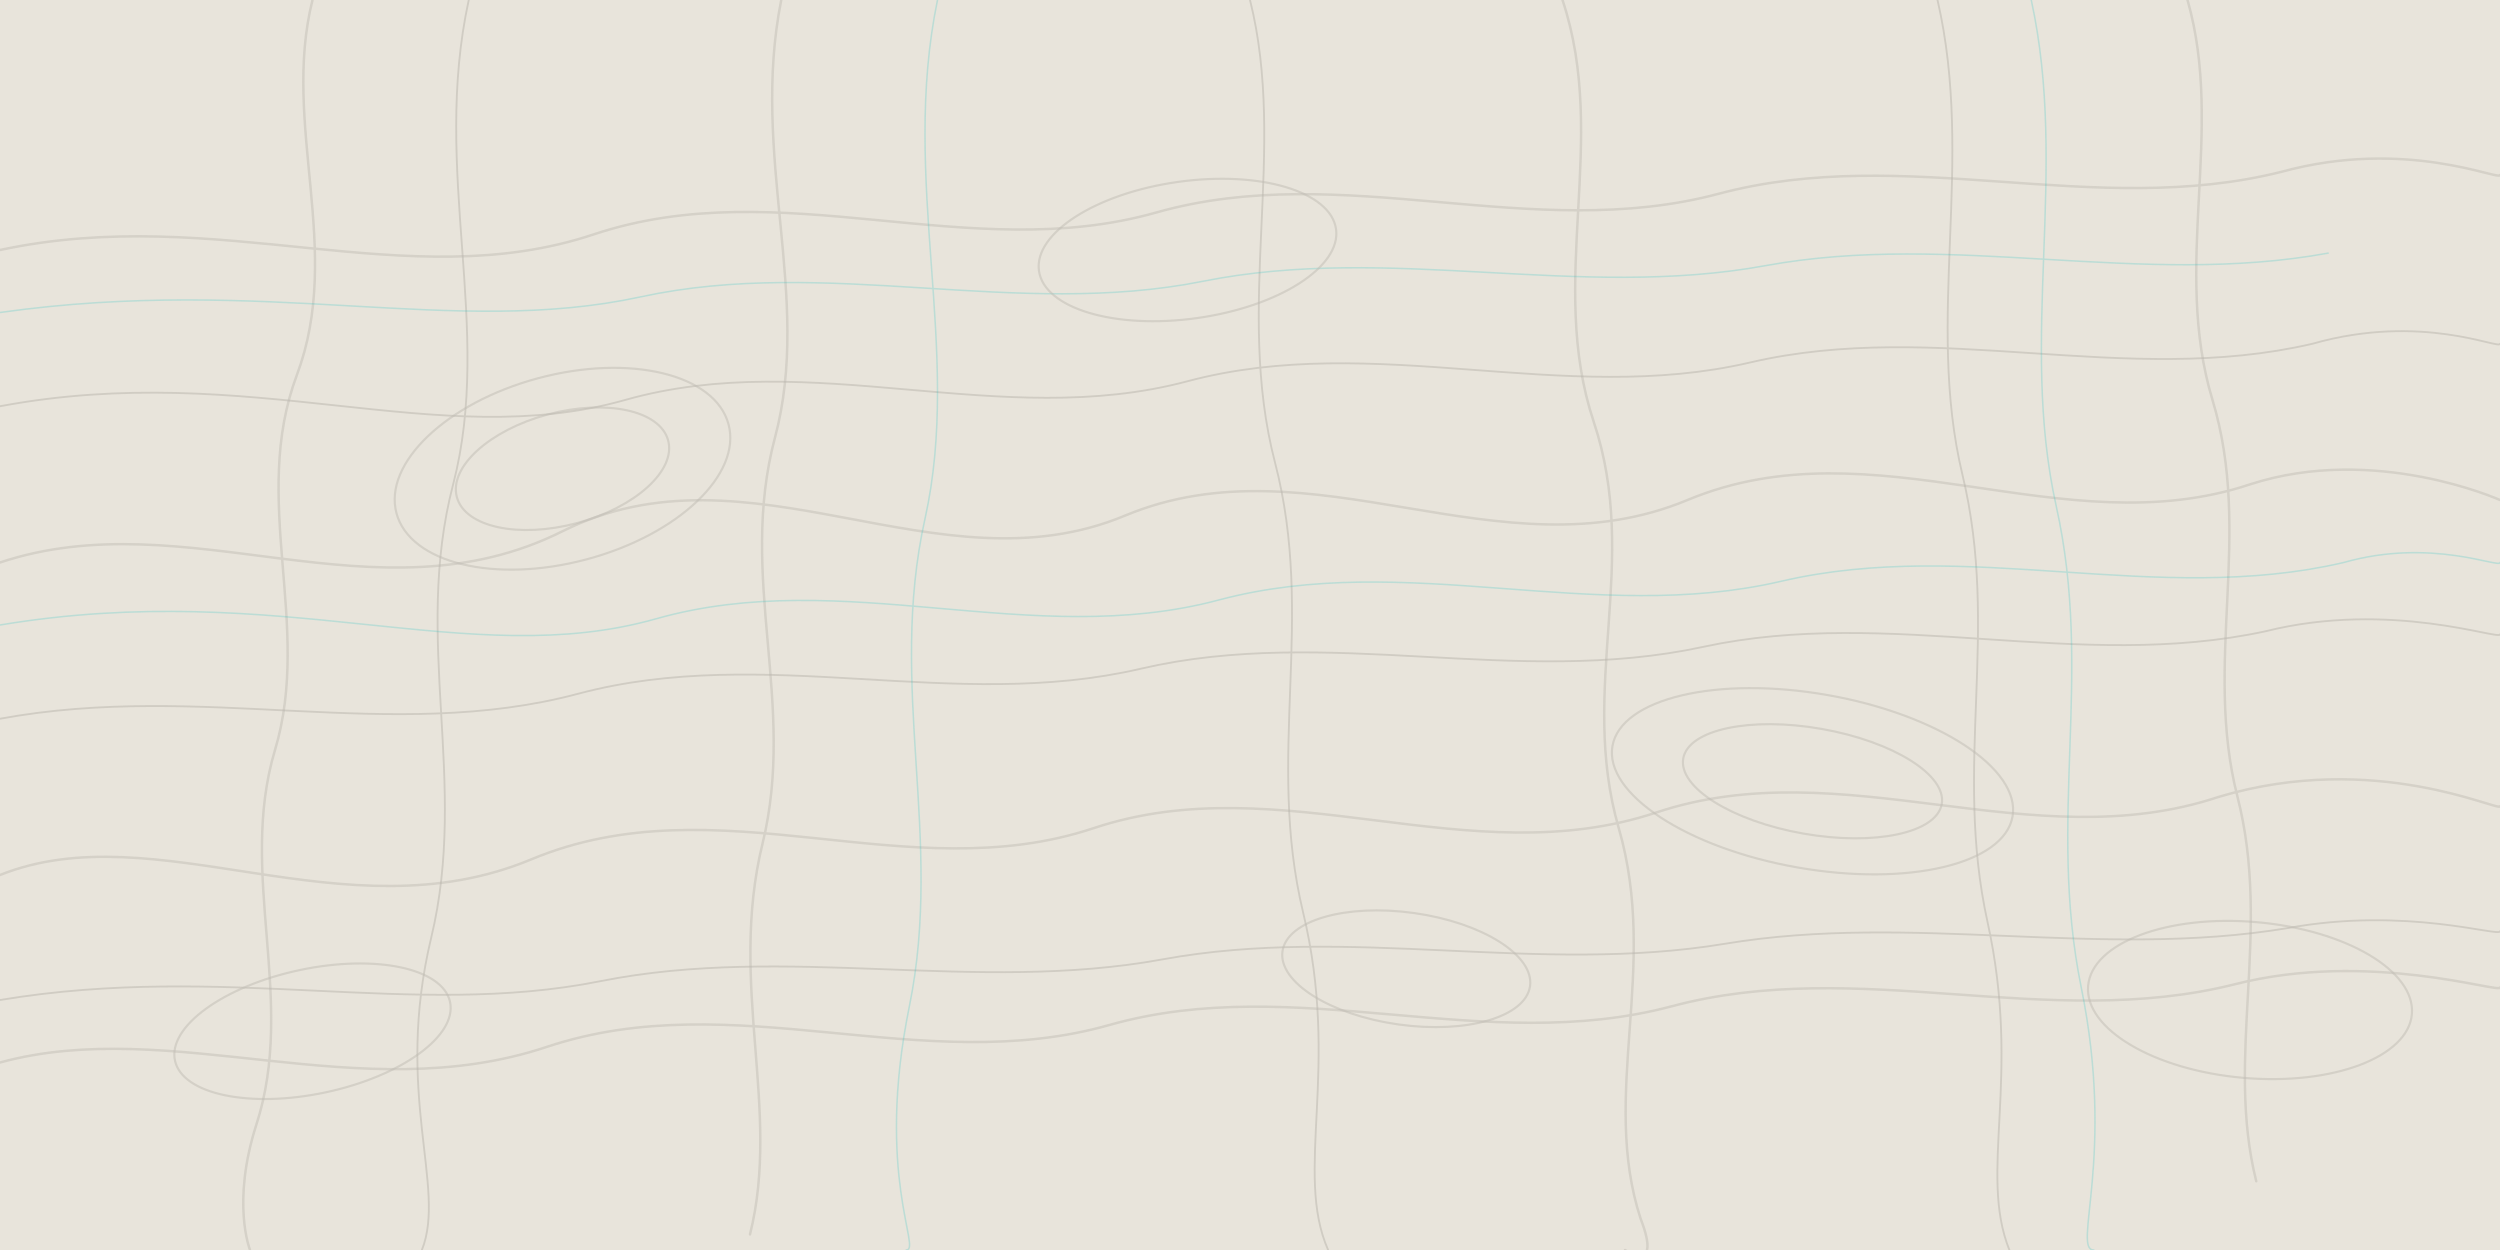
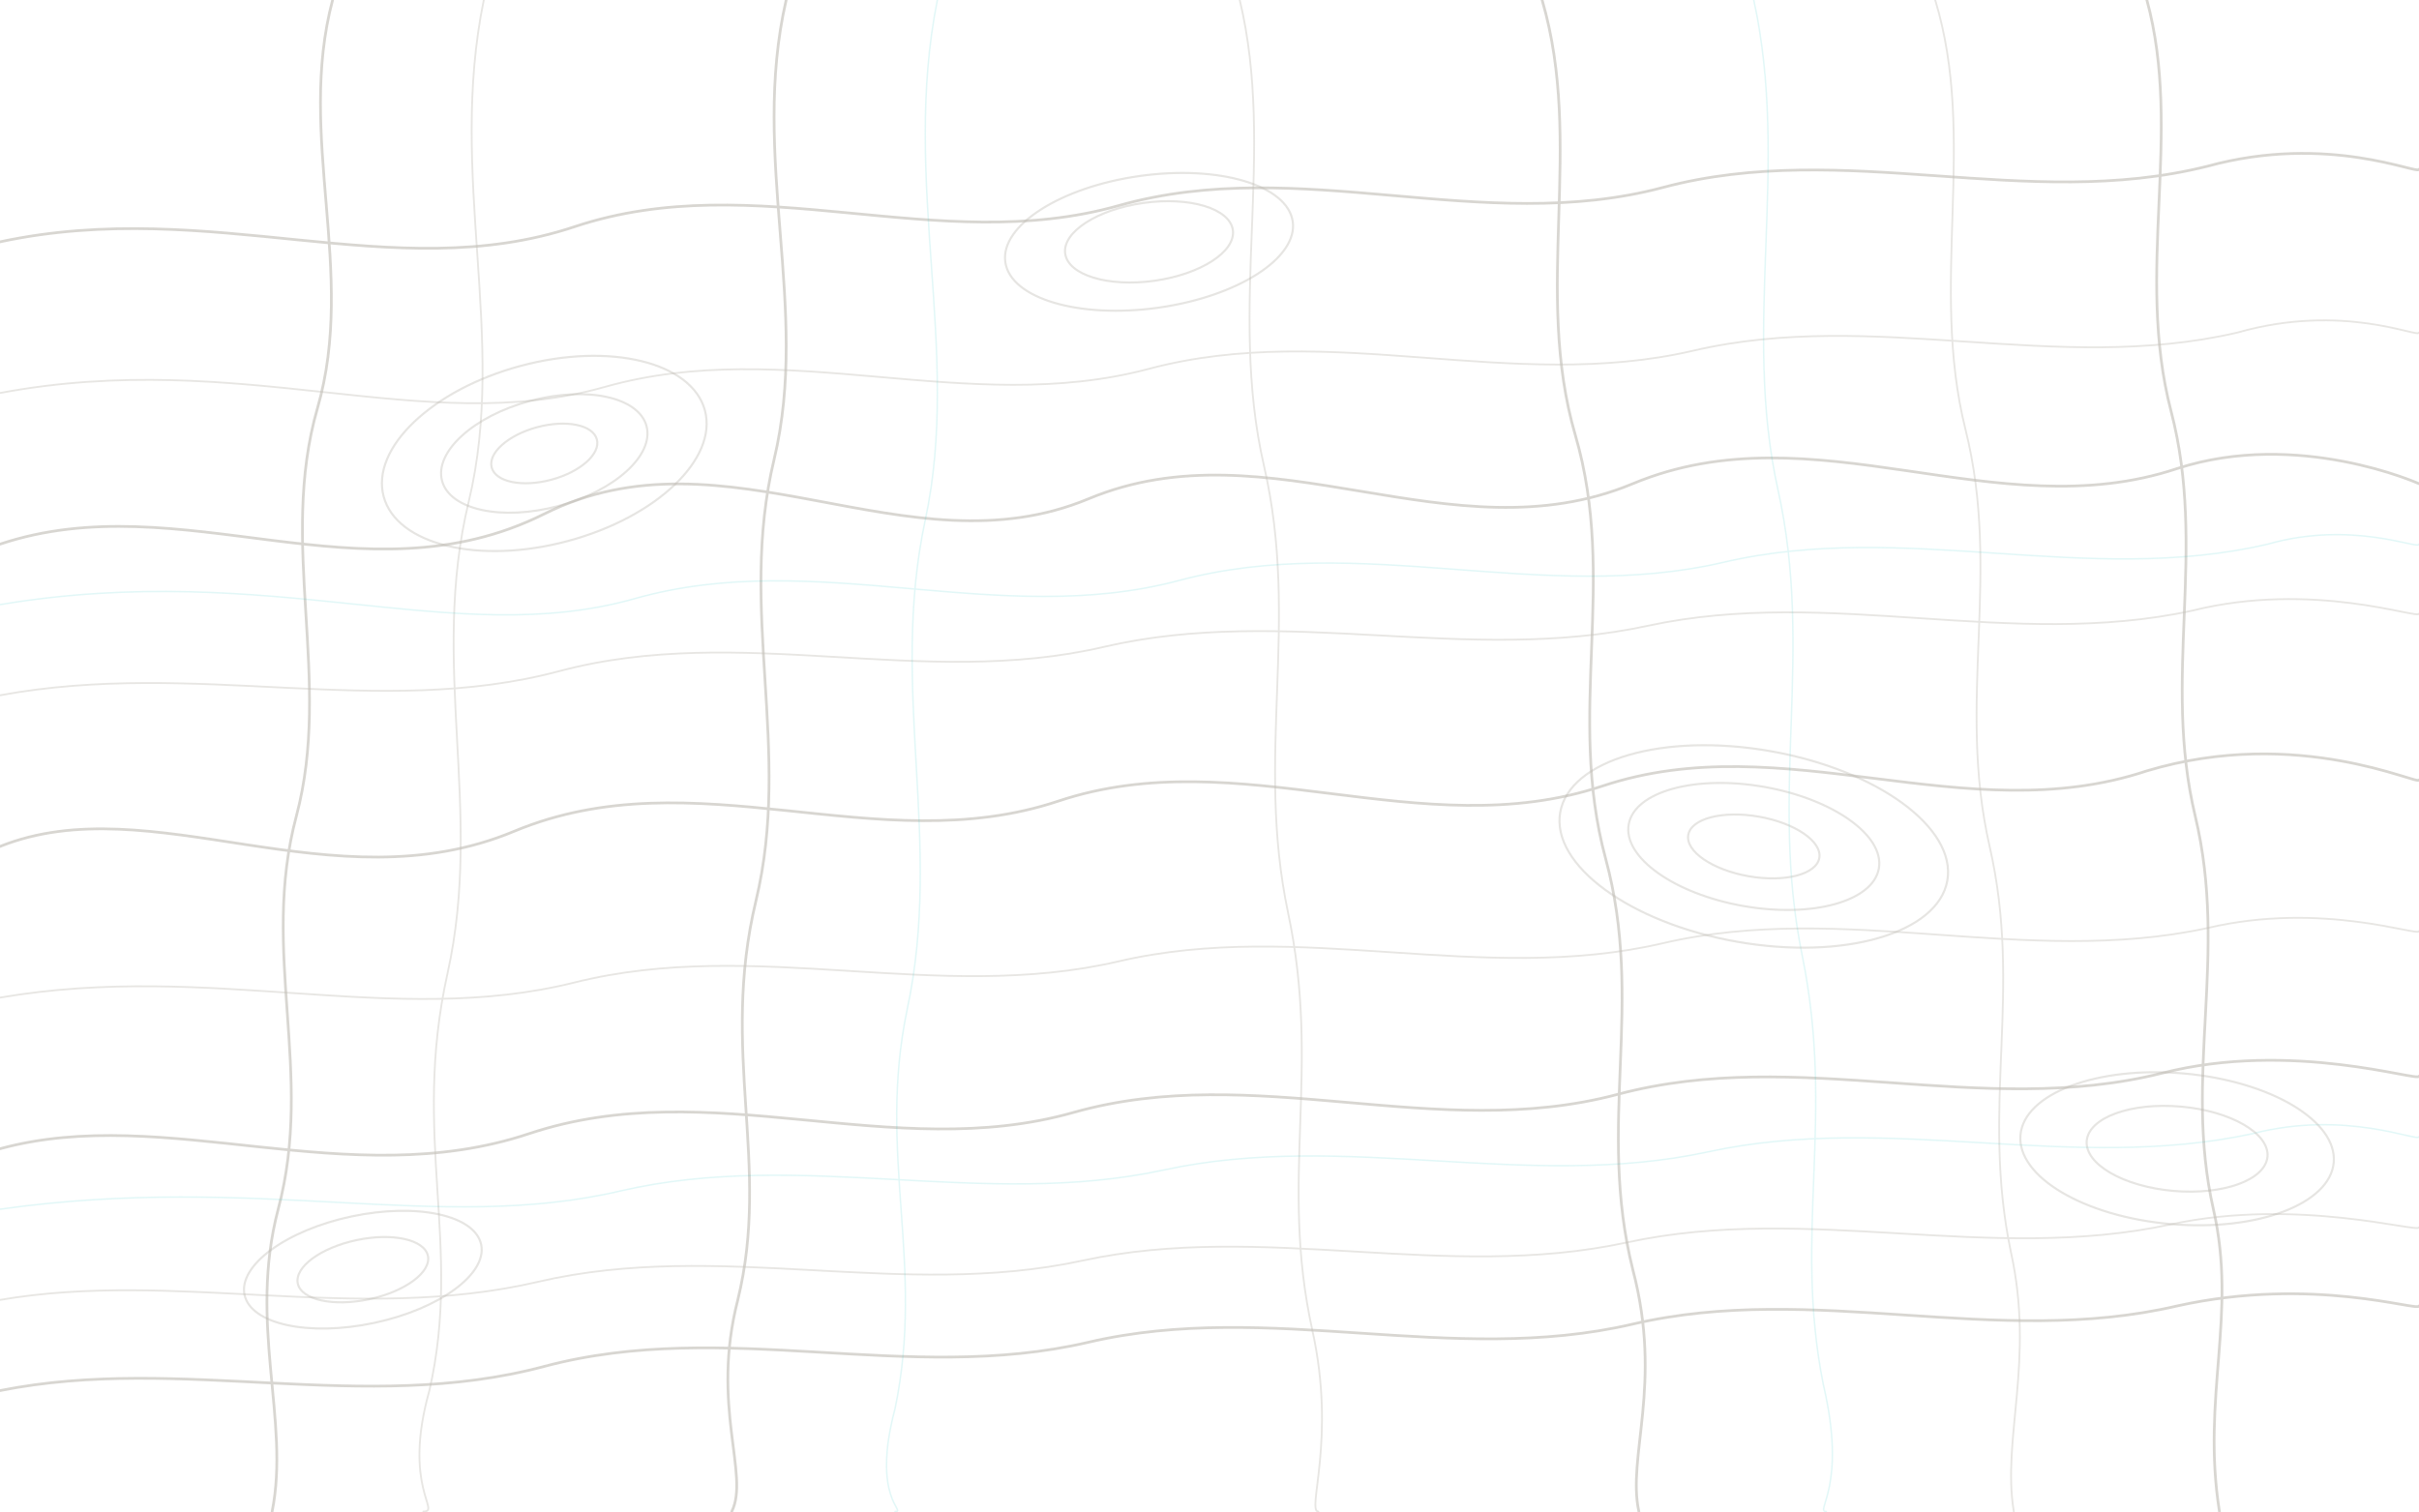
- <svg xmlns="http://www.w3.org/2000/svg" width="800" height="400" viewBox="0 0 800 400">
-   <rect width="800" height="400" fill="#e8e4db" />
+ <svg xmlns="http://www.w3.org/2000/svg" width="800" height="500" viewBox="0 0 800 500">
  <g fill="none" stroke-linecap="round" stroke-linejoin="round">
-     <g stroke="#c8c4bb" stroke-width="0.8" opacity="0.6">
+     <g stroke="#b8b4ac" stroke-width="0.9" opacity="0.55">
      <path d="M0,180 C60,160 120,200 180,170 C240,140 300,190 360,165 C420,140 480,185 540,160 C600,135 660,175 720,155 C760,142 800,160 800,160" />
      <path d="M0,280 C50,260 110,300 170,275 C230,250 290,285 350,265 C410,245 470,280 530,260 C590,240 650,275 710,255 C760,240 800,260 800,258" />
      <path d="M0,80 C70,65 130,95 190,75 C250,55 310,85 370,68 C430,51 490,78 550,62 C610,46 670,70 730,55 C770,44 800,58 800,56" />
-       <path d="M0,340 C55,325 115,355 175,335 C235,315 295,345 355,328 C415,311 475,338 535,322 C595,306 655,330 715,315 C758,304 800,318 800,316" />
-       <path d="M100,0 C90,40 110,80 95,120 C80,160 100,200 88,240 C76,280 95,320 82,360 C74,385 80,400 80,400" />
-       <path d="M500,0 C515,45 495,90 510,135 C525,180 505,220 518,265 C531,310 512,350 525,390 C532,408 520,400 520,400" />
-       <path d="M250,0 C240,50 260,95 248,140 C236,185 255,225 244,270 C233,315 250,355 240,395" />
-       <path d="M700,0 C712,42 695,85 708,128 C721,171 705,212 716,255 C727,298 712,338 722,378" />
+       <path d="M0,380 C55,365 115,395 175,375 C235,355 295,385 355,368 C415,351 475,378 535,362 C595,346 655,370 715,355 C758,344 800,358 800,356" />
+       <path d="M0,460 C60,448 120,468 180,452 C240,436 300,458 360,444 C420,430 480,452 540,438 C600,424 660,446 720,432 C765,422 800,434 800,432" />
+       <path d="M110,0 C98,45 118,90 105,135 C92,180 110,225 98,270 C86,315 104,355 92,400 C82,438 96,470 90,500" />
+       <path d="M510,0 C524,48 507,96 521,144 C535,192 518,236 531,284 C544,332 528,372 540,420 C550,458 538,482 542,500" />
+       <path d="M260,0 C248,52 268,102 256,152 C244,202 262,248 250,298 C238,348 255,385 244,430 C235,465 248,488 242,500" />
+       <path d="M710,0 C722,44 706,90 718,136 C730,182 715,224 726,270 C737,316 722,356 732,400 C740,435 728,462 734,500" />
    </g>
-     <g stroke="#b8b4ab" stroke-width="0.6" opacity="0.5">
+     <g stroke="#c4c0b8" stroke-width="0.6" opacity="0.4">
      <path d="M0,130 C80,115 140,145 200,128 C260,111 320,138 380,122 C440,106 500,130 560,116 C620,102 680,124 740,110 C775,100 800,112 800,110" />
      <path d="M0,230 C65,218 125,238 185,222 C245,206 305,228 365,214 C425,200 485,220 545,207 C605,194 665,215 725,202 C765,192 800,205 800,203" />
-       <path d="M0,320 C72,308 132,326 192,314 C252,302 312,318 372,307 C432,296 492,312 552,302 C612,292 672,307 732,297 C770,290 800,300 800,298" />
-       <path d="M150,0 C138,55 158,105 145,155 C132,205 150,250 138,300 C126,350 143,380 135,400" />
-       <path d="M400,0 C412,48 395,98 408,148 C421,198 405,242 417,292 C429,342 414,375 425,400" />
-       <path d="M620,0 C632,52 616,102 628,152 C640,202 625,245 636,295 C647,345 633,375 643,400" />
+       <path d="M0,330 C70,318 130,340 190,325 C250,310 310,332 370,318 C430,304 490,326 550,312 C610,298 670,320 730,307 C768,298 800,310 800,308" />
+       <path d="M0,430 C58,420 118,438 178,424 C238,410 298,430 358,417 C418,404 478,424 538,411 C598,398 658,418 718,405 C760,396 800,408 800,406" />
+       <path d="M160,0 C148,58 168,112 155,166 C142,220 160,268 148,322 C136,376 153,412 142,460 C133,492 146,500 140,500" />
+       <path d="M410,0 C422,50 406,102 418,154 C430,206 415,250 426,302 C437,354 423,390 434,440 C442,476 432,500 436,500" />
+       <path d="M640,0 C654,46 638,94 650,142 C662,190 647,232 658,280 C669,328 655,366 665,414 C673,450 662,476 666,500" />
    </g>
-     <g stroke="#0BBFBF" stroke-width="0.5" opacity="0.2">
+     <g stroke="#0BBFBF" stroke-width="0.5" opacity="0.12">
      <path d="M0,200 C90,185 150,215 210,198 C270,181 330,208 390,192 C450,176 510,200 570,186 C630,172 690,194 750,180 C778,172 800,182 800,180" />
-       <path d="M0,100 C85,88 145,108 205,95 C265,82 325,102 385,90 C445,78 505,96 565,85 C625,74 685,92 745,81" />
-       <path d="M300,0 C288,58 308,112 296,166 C284,220 302,268 291,322 C280,376 295,400 290,400" />
-       <path d="M650,0 C662,55 646,108 658,162 C670,216 655,262 666,316 C677,370 663,400 670,400" />
+       <path d="M0,400 C85,388 145,408 205,394 C265,380 325,400 385,387 C445,374 505,394 565,381 C625,368 685,388 745,375 C776,367 800,378 800,376" />
+       <path d="M310,0 C298,60 318,116 306,172 C294,228 312,278 300,334 C290,382 306,418 296,466 C288,496 300,500 296,500" />
+       <path d="M580,0 C592,55 576,108 588,162 C600,216 585,262 596,316 C607,370 593,408 603,458 C611,492 600,500 604,500" />
    </g>
-     <g stroke="#c0bcb3" stroke-width="0.7" opacity="0.5">
+     <g stroke="#b8b4ac" stroke-width="0.7" opacity="0.35">
      <ellipse cx="180" cy="150" rx="55" ry="30" transform="rotate(-15,180,150)" />
      <ellipse cx="180" cy="150" rx="35" ry="18" transform="rotate(-15,180,150)" />
-       <ellipse cx="580" cy="250" rx="65" ry="28" transform="rotate(10,580,250)" />
-       <ellipse cx="580" cy="250" rx="42" ry="17" transform="rotate(10,580,250)" />
+       <ellipse cx="180" cy="150" rx="18" ry="9" transform="rotate(-15,180,150)" />
+       <ellipse cx="580" cy="280" rx="65" ry="32" transform="rotate(10,580,280)" />
+       <ellipse cx="580" cy="280" rx="42" ry="20" transform="rotate(10,580,280)" />
+       <ellipse cx="580" cy="280" rx="22" ry="10" transform="rotate(10,580,280)" />
      <ellipse cx="380" cy="80" rx="48" ry="22" transform="rotate(-8,380,80)" />
-       <ellipse cx="720" cy="320" rx="52" ry="25" transform="rotate(5,720,320)" />
-       <ellipse cx="100" cy="330" rx="45" ry="20" transform="rotate(-12,100,330)" />
-       <ellipse cx="450" cy="310" rx="40" ry="18" transform="rotate(8,450,310)" />
+       <ellipse cx="380" cy="80" rx="28" ry="13" transform="rotate(-8,380,80)" />
+       <ellipse cx="720" cy="380" rx="52" ry="25" transform="rotate(5,720,380)" />
+       <ellipse cx="720" cy="380" rx="30" ry="14" transform="rotate(5,720,380)" />
+       <ellipse cx="120" cy="420" rx="40" ry="18" transform="rotate(-12,120,420)" />
+       <ellipse cx="120" cy="420" rx="22" ry="10" transform="rotate(-12,120,420)" />
    </g>
  </g>
</svg>
